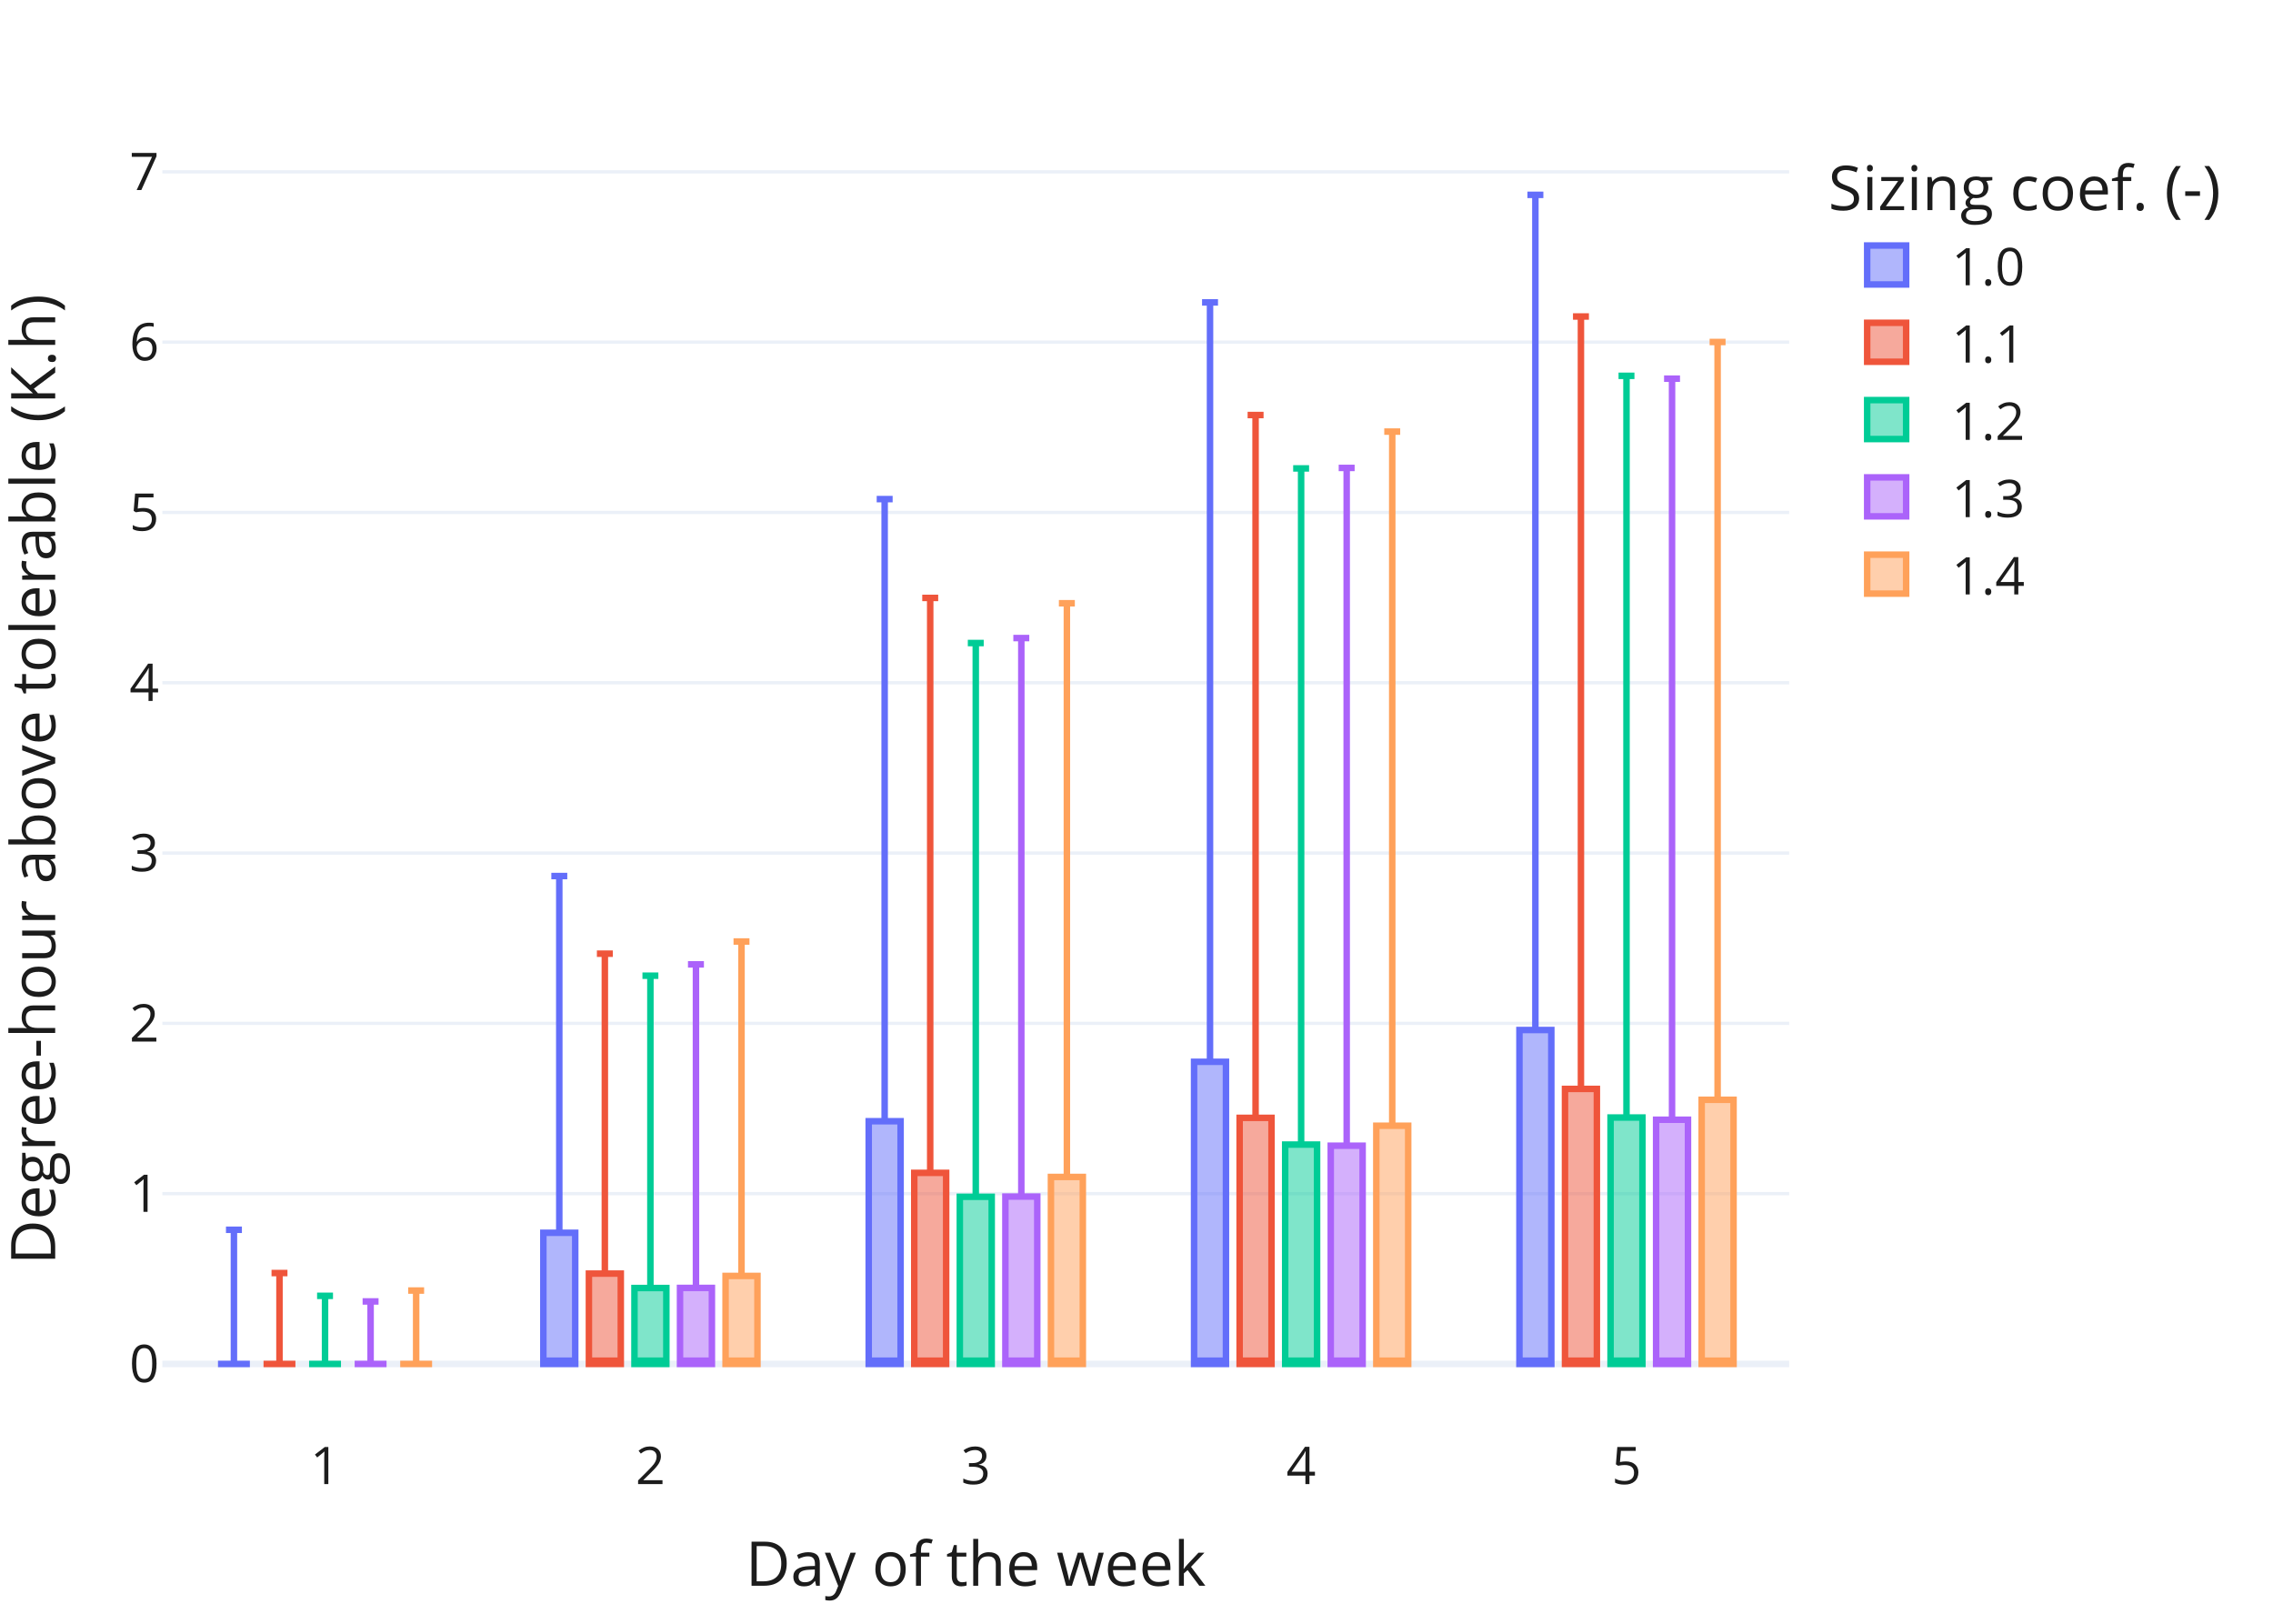
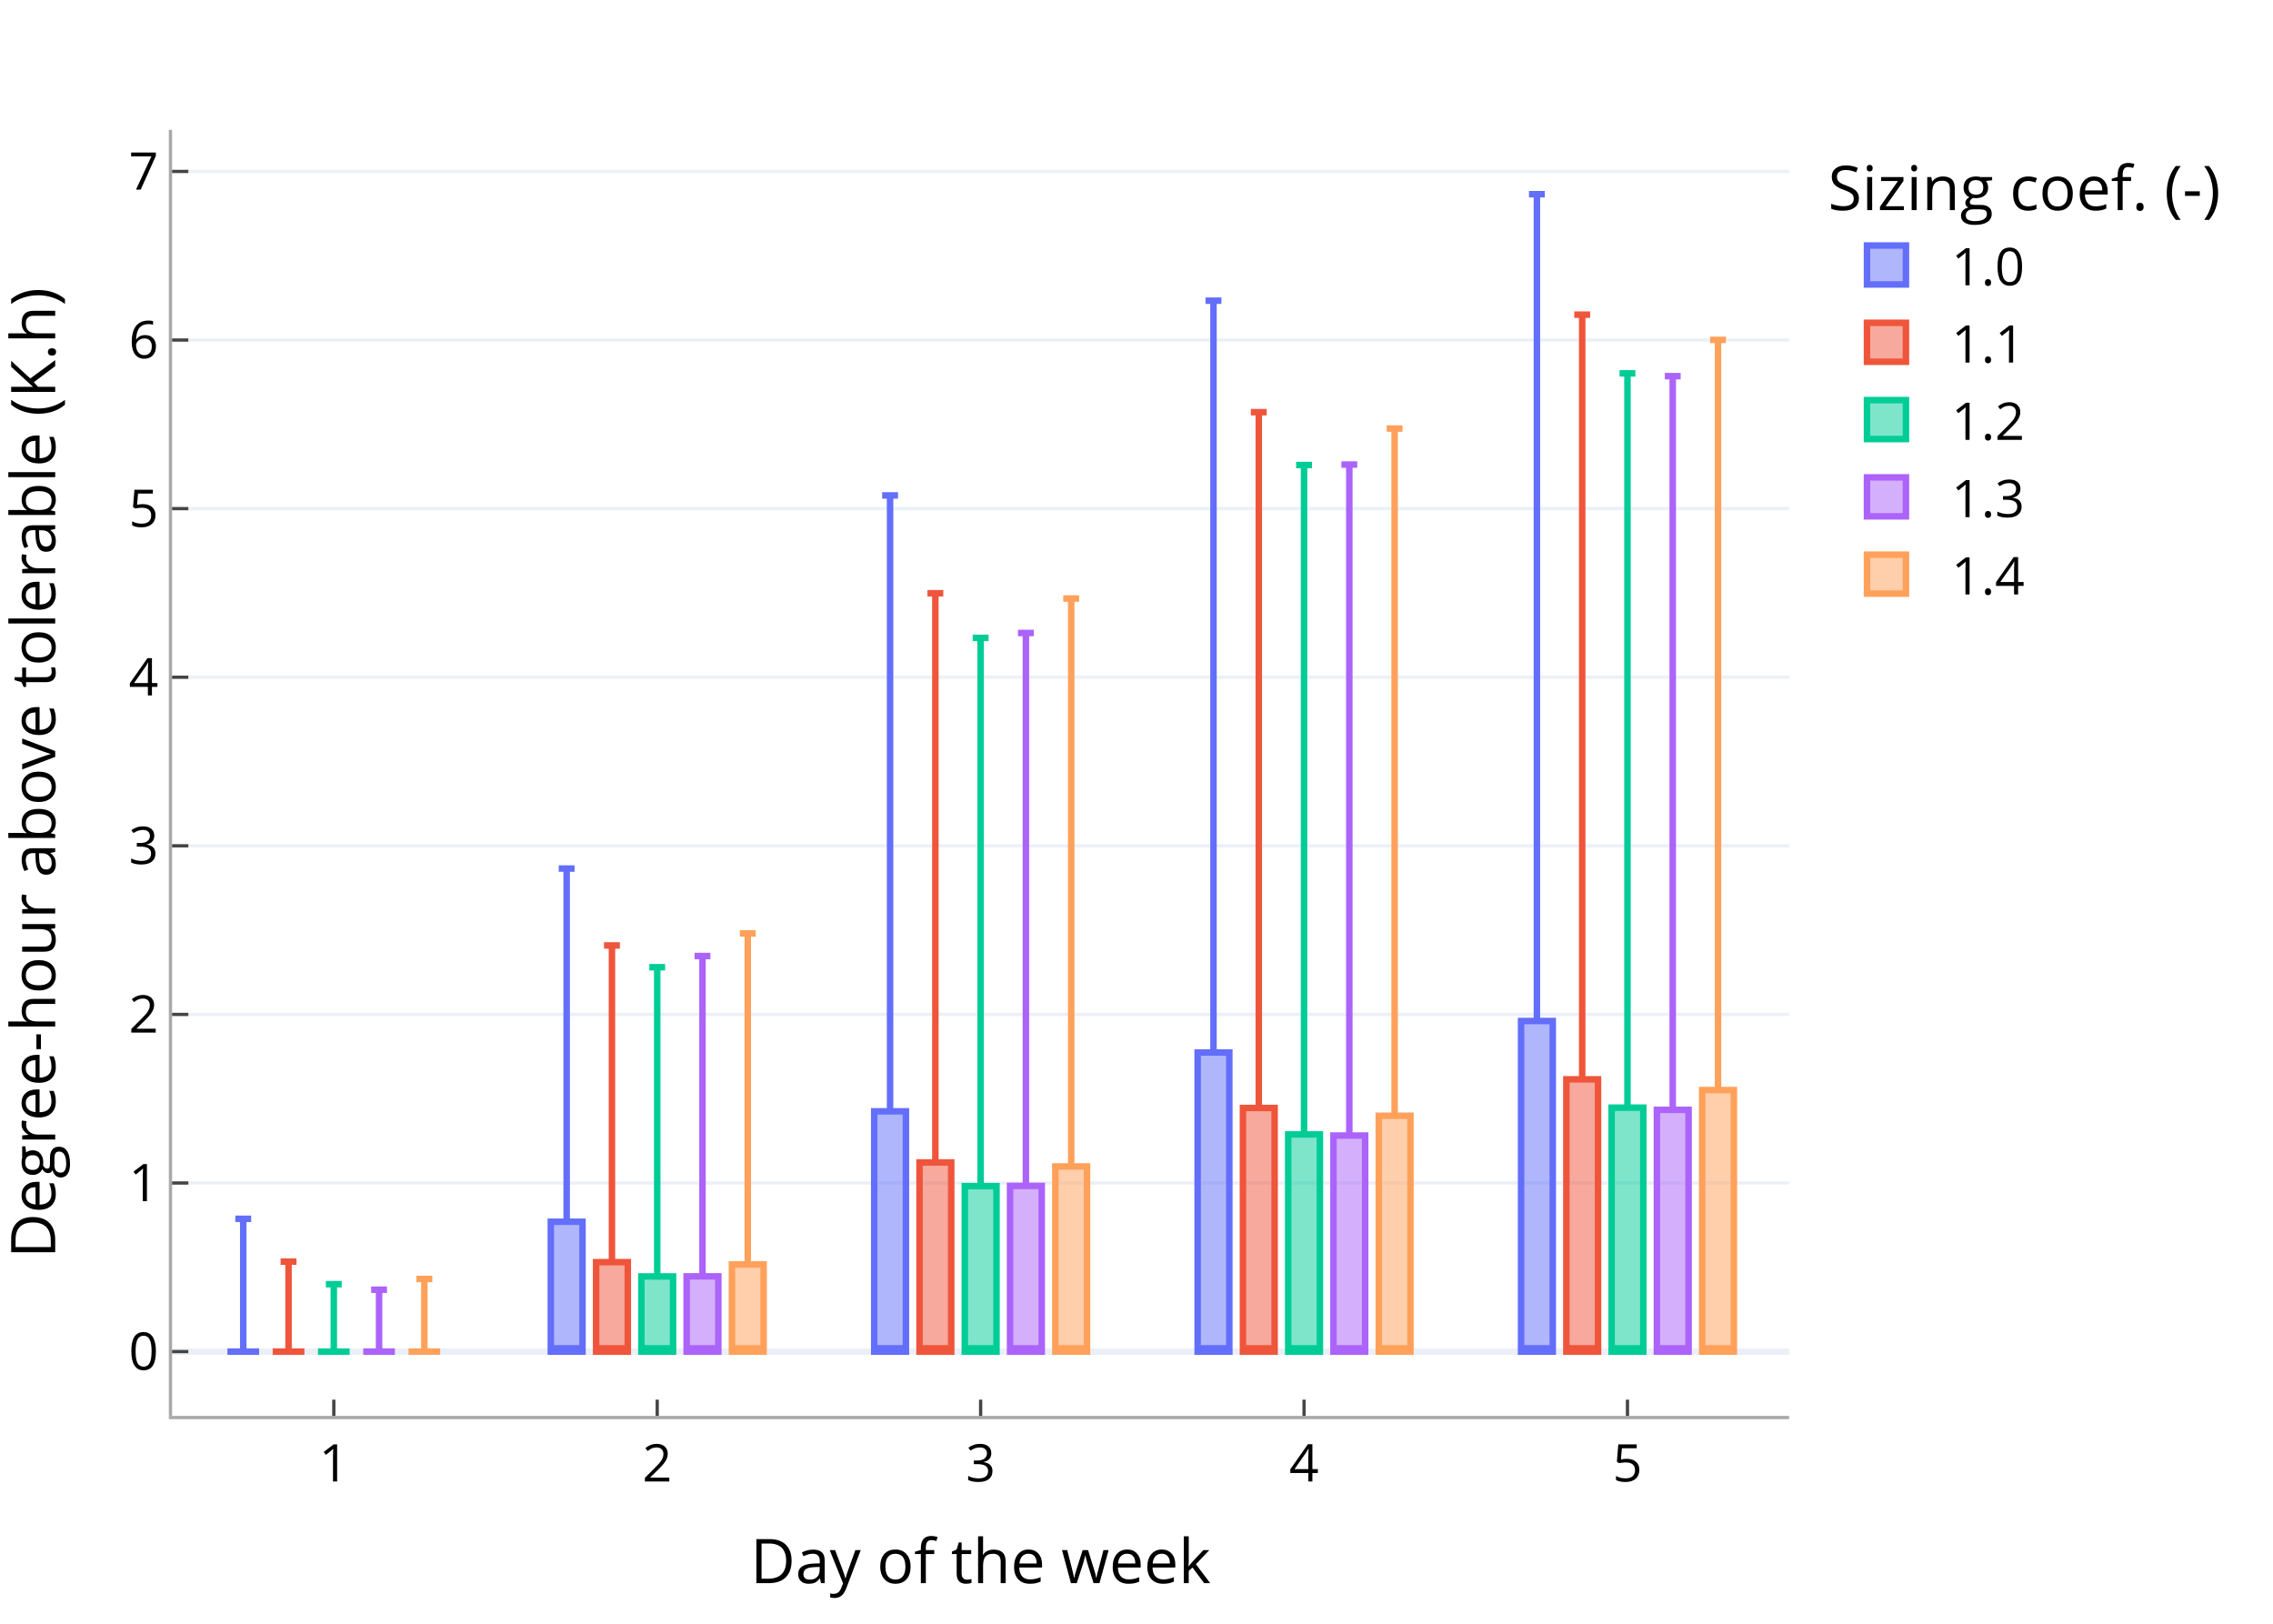
<svg xmlns="http://www.w3.org/2000/svg" class="main-svg" width="700" height="500" style="" viewBox="0 0 700 500">
  <rect x="0" y="0" width="700" height="500" style="fill: rgb(255, 255, 255); fill-opacity: 1;" />
-   <defs id="defs-40ac54">
+   <defs id="defs-c32505">
    <g class="clips">
-       <clipPath id="clip40ac54xyplot" class="plotclip">
-         <rect width="501" height="400" />
-       </clipPath>
-       <clipPath class="axesclip" id="clip40ac54x">
-         <rect x="50" y="0" width="501" height="500" />
-       </clipPath>
-       <clipPath class="axesclip" id="clip40ac54y">
-         <rect x="0" y="40" width="700" height="400" />
-       </clipPath>
-       <clipPath class="axesclip" id="clip40ac54xy">
-         <rect x="50" y="40" width="501" height="400" />
+       <clipPath id="clipc32505xyplot" class="plotclip">
+         <rect width="498" height="396" />
+       </clipPath>
+       <clipPath class="axesclip" id="clipc32505x">
+         <rect x="53" y="0" width="498" height="500" />
+       </clipPath>
+       <clipPath class="axesclip" id="clipc32505y">
+         <rect x="0" y="40" width="700" height="396" />
+       </clipPath>
+       <clipPath class="axesclip" id="clipc32505xy">
+         <rect x="53" y="40" width="498" height="396" />
      </clipPath>
    </g>
    <g class="gradients" />
    <g class="patterns" />
  </defs>
  <g class="bglayer" />
  <g class="layer-below">
    <g class="imagelayer" />
    <g class="shapelayer" />
  </g>
  <g class="cartesianlayer">
    <g class="subplot xy">
      <g class="layer-subplot">
        <g class="shapelayer" />
        <g class="imagelayer" />
      </g>
+       <g class="minor-gridlayer">
+         <g class="x" />
+         <g class="y" />
+       </g>
      <g class="gridlayer">
        <g class="x" />
        <g class="y">
-           <path class="ygrid crisp" transform="translate(0,367.56)" d="M50,0h501" style="stroke: rgb(235, 240, 248); stroke-opacity: 1; stroke-width: 1px;" />
-           <path class="ygrid crisp" transform="translate(0,315.12)" d="M50,0h501" style="stroke: rgb(235, 240, 248); stroke-opacity: 1; stroke-width: 1px;" />
-           <path class="ygrid crisp" transform="translate(0,262.68)" d="M50,0h501" style="stroke: rgb(235, 240, 248); stroke-opacity: 1; stroke-width: 1px;" />
-           <path class="ygrid crisp" transform="translate(0,210.24)" d="M50,0h501" style="stroke: rgb(235, 240, 248); stroke-opacity: 1; stroke-width: 1px;" />
-           <path class="ygrid crisp" transform="translate(0,157.8)" d="M50,0h501" style="stroke: rgb(235, 240, 248); stroke-opacity: 1; stroke-width: 1px;" />
-           <path class="ygrid crisp" transform="translate(0,105.36)" d="M50,0h501" style="stroke: rgb(235, 240, 248); stroke-opacity: 1; stroke-width: 1px;" />
-           <path class="ygrid crisp" transform="translate(0,52.92)" d="M50,0h501" style="stroke: rgb(235, 240, 248); stroke-opacity: 1; stroke-width: 1px;" />
+           <path class="ygrid crisp" transform="translate(0,364.28)" d="M53,0h498" style="stroke: rgb(235, 240, 248); stroke-opacity: 1; stroke-width: 1px;" />
+           <path class="ygrid crisp" transform="translate(0,312.37)" d="M53,0h498" style="stroke: rgb(235, 240, 248); stroke-opacity: 1; stroke-width: 1px;" />
+           <path class="ygrid crisp" transform="translate(0,260.45)" d="M53,0h498" style="stroke: rgb(235, 240, 248); stroke-opacity: 1; stroke-width: 1px;" />
+           <path class="ygrid crisp" transform="translate(0,208.54)" d="M53,0h498" style="stroke: rgb(235, 240, 248); stroke-opacity: 1; stroke-width: 1px;" />
+           <path class="ygrid crisp" transform="translate(0,156.62)" d="M53,0h498" style="stroke: rgb(235, 240, 248); stroke-opacity: 1; stroke-width: 1px;" />
+           <path class="ygrid crisp" transform="translate(0,104.71)" d="M53,0h498" style="stroke: rgb(235, 240, 248); stroke-opacity: 1; stroke-width: 1px;" />
+           <path class="ygrid crisp" transform="translate(0,52.79)" d="M53,0h498" style="stroke: rgb(235, 240, 248); stroke-opacity: 1; stroke-width: 1px;" />
        </g>
      </g>
      <g class="zerolinelayer">
-         <path class="yzl zl crisp" transform="translate(0,420)" d="M50,0h501" style="stroke: rgb(235, 240, 248); stroke-opacity: 1; stroke-width: 2px;" />
+         <path class="yzl zl crisp" transform="translate(0,416.2)" d="M53,0h498" style="stroke: rgb(235, 240, 248); stroke-opacity: 1; stroke-width: 2px;" />
      </g>
      <path class="xlines-below" />
      <path class="ylines-below" />
      <g class="overlines-below" />
      <g class="xaxislayer-below" />
      <g class="yaxislayer-below" />
      <g class="overaxes-below" />
-       <g class="plot" transform="translate(50,40)" clip-path="url(#clip40ac54xyplot)">
+       <g class="plot" transform="translate(53,40)" clip-path="url(#clipc32505xyplot)">
        <g class="boxlayer mlayer">
          <g class="trace boxes" style="opacity: 1;">
-             <path class="box" d="M17.13,380H26.95M17.13,380H26.95V380H17.13ZM22.04,380V380M22.04,380V338.69M19.59,380H24.5M19.59,338.69H24.5" style="vector-effect: non-scaling-stroke; stroke-width: 2px; stroke: rgb(99, 110, 250); stroke-opacity: 1; fill: rgb(99, 110, 250); fill-opacity: 0.5;" />
-             <path class="box" d="M117.33,379H127.15M117.33,380H127.15V339.61H117.33ZM122.24,380V380M122.24,339.61V229.76M119.79,380H124.7M119.79,229.76H124.7" style="vector-effect: non-scaling-stroke; stroke-width: 2px; stroke: rgb(99, 110, 250); stroke-opacity: 1; fill: rgb(99, 110, 250); fill-opacity: 0.5;" />
-             <path class="box" d="M217.53,379H227.35M217.53,380H227.35V305.26H217.53ZM222.44,380V380M222.44,305.26V113.69M219.99,380H224.9M219.99,113.69H224.9" style="vector-effect: non-scaling-stroke; stroke-width: 2px; stroke: rgb(99, 110, 250); stroke-opacity: 1; fill: rgb(99, 110, 250); fill-opacity: 0.5;" />
-             <path class="box" d="M317.73,379H327.55M317.73,380H327.55V286.96H317.73ZM322.64,380V380M322.64,286.96V53.12M320.19,380H325.1M320.19,53.12H325.1" style="vector-effect: non-scaling-stroke; stroke-width: 2px; stroke: rgb(99, 110, 250); stroke-opacity: 1; fill: rgb(99, 110, 250); fill-opacity: 0.5;" />
-             <path class="box" d="M417.93,379H427.75M417.93,380H427.75V277.17H417.93ZM422.84,380V380M422.84,277.17V20M420.39,380H425.3M420.39,20H425.3" style="vector-effect: non-scaling-stroke; stroke-width: 2px; stroke: rgb(99, 110, 250); stroke-opacity: 1; fill: rgb(99, 110, 250); fill-opacity: 0.5;" />
-           </g>
-           <g class="trace boxes" style="opacity: 1;">
-             <path class="box" d="M31.16,380H40.98M31.16,380H40.98V380H31.16ZM36.07,380V380M36.07,380V352.01M33.62,380H38.53M33.62,352.01H38.53" style="vector-effect: non-scaling-stroke; stroke-width: 2px; stroke: rgb(239, 85, 59); stroke-opacity: 1; fill: rgb(239, 85, 59); fill-opacity: 0.5;" />
-             <path class="box" d="M131.36,379H141.18M131.36,380H141.18V352.18H131.36ZM136.27,380V380M136.27,352.18V253.67M133.82,380H138.73M133.82,253.67H138.73" style="vector-effect: non-scaling-stroke; stroke-width: 2px; stroke: rgb(239, 85, 59); stroke-opacity: 1; fill: rgb(239, 85, 59); fill-opacity: 0.5;" />
-             <path class="box" d="M231.56,379H241.38M231.56,380H241.38V321.16H231.56ZM236.47,380V380M236.47,321.16V144.12M234.02,380H238.93M234.02,144.12H238.93" style="vector-effect: non-scaling-stroke; stroke-width: 2px; stroke: rgb(239, 85, 59); stroke-opacity: 1; fill: rgb(239, 85, 59); fill-opacity: 0.5;" />
-             <path class="box" d="M331.76,379H341.58M331.76,380H341.58V304.22H331.76ZM336.67,380V380M336.67,304.22V87.8M334.22,380H339.13M334.22,87.8H339.13" style="vector-effect: non-scaling-stroke; stroke-width: 2px; stroke: rgb(239, 85, 59); stroke-opacity: 1; fill: rgb(239, 85, 59); fill-opacity: 0.5;" />
-             <path class="box" d="M431.96,379H441.78M431.96,380H441.78V295.31H431.96ZM436.87,380V380M436.87,295.31V57.46M434.42,380H439.33M434.42,57.46H439.33" style="vector-effect: non-scaling-stroke; stroke-width: 2px; stroke: rgb(239, 85, 59); stroke-opacity: 1; fill: rgb(239, 85, 59); fill-opacity: 0.5;" />
-           </g>
-           <g class="trace boxes" style="opacity: 1;">
-             <path class="box" d="M45.19,380H55.01M45.19,380H55.01V380H45.19ZM50.1,380V380M50.1,380V359.03M47.65,380H52.55M47.65,359.03H52.55" style="vector-effect: non-scaling-stroke; stroke-width: 2px; stroke: rgb(0, 204, 150); stroke-opacity: 1; fill: rgb(0, 204, 150); fill-opacity: 0.5;" />
-             <path class="box" d="M145.39,379H155.21M145.39,380H155.21V356.62H145.39ZM150.3,380V380M150.3,356.62V260.45M147.85,380H152.75M147.85,260.45H152.75" style="vector-effect: non-scaling-stroke; stroke-width: 2px; stroke: rgb(0, 204, 150); stroke-opacity: 1; fill: rgb(0, 204, 150); fill-opacity: 0.5;" />
-             <path class="box" d="M245.59,379H255.41M245.59,380H255.41V328.53H245.59ZM250.5,380V380M250.5,328.53V158.01M248.05,380H252.95M248.05,158.01H252.95" style="vector-effect: non-scaling-stroke; stroke-width: 2px; stroke: rgb(0, 204, 150); stroke-opacity: 1; fill: rgb(0, 204, 150); fill-opacity: 0.5;" />
-             <path class="box" d="M345.79,379H355.61M345.79,380H355.61V312.45H345.79ZM350.7,380V380M350.7,312.45V104.24M348.25,380H353.15M348.25,104.24H353.15" style="vector-effect: non-scaling-stroke; stroke-width: 2px; stroke: rgb(0, 204, 150); stroke-opacity: 1; fill: rgb(0, 204, 150); fill-opacity: 0.5;" />
-             <path class="box" d="M445.99,379H455.81M445.99,380H455.81V304.12H445.99ZM450.9,380V380M450.9,304.12V75.73M448.45,380H453.35M448.45,75.73H453.35" style="vector-effect: non-scaling-stroke; stroke-width: 2px; stroke: rgb(0, 204, 150); stroke-opacity: 1; fill: rgb(0, 204, 150); fill-opacity: 0.5;" />
-           </g>
-           <g class="trace boxes" style="opacity: 1;">
-             <path class="box" d="M59.22,380H69.04M59.22,380H69.04V380H59.22ZM64.13,380V380M64.13,380V360.75M61.67,380H66.58M61.67,360.75H66.58" style="vector-effect: non-scaling-stroke; stroke-width: 2px; stroke: rgb(171, 99, 250); stroke-opacity: 1; fill: rgb(171, 99, 250); fill-opacity: 0.5;" />
-             <path class="box" d="M159.42,379H169.24M159.42,380H169.24V356.59H159.42ZM164.33,380V380M164.33,356.59V256.96M161.87,380H166.78M161.87,256.96H166.78" style="vector-effect: non-scaling-stroke; stroke-width: 2px; stroke: rgb(171, 99, 250); stroke-opacity: 1; fill: rgb(171, 99, 250); fill-opacity: 0.5;" />
-             <path class="box" d="M259.62,379H269.44M259.62,380H269.44V328.46H259.62ZM264.53,380V380M264.53,328.46V156.48M262.07,380H266.98M262.07,156.48H266.98" style="vector-effect: non-scaling-stroke; stroke-width: 2px; stroke: rgb(171, 99, 250); stroke-opacity: 1; fill: rgb(171, 99, 250); fill-opacity: 0.5;" />
-             <path class="box" d="M359.82,379H369.64M359.82,380H369.64V312.8H359.82ZM364.73,380V380M364.73,312.8V104.09M362.27,380H367.18M362.27,104.09H367.18" style="vector-effect: non-scaling-stroke; stroke-width: 2px; stroke: rgb(171, 99, 250); stroke-opacity: 1; fill: rgb(171, 99, 250); fill-opacity: 0.5;" />
-             <path class="box" d="M460.02,379H469.84M460.02,380H469.84V304.8H460.02ZM464.93,380V380M464.93,304.8V76.6M462.47,380H467.38M462.47,76.6H467.38" style="vector-effect: non-scaling-stroke; stroke-width: 2px; stroke: rgb(171, 99, 250); stroke-opacity: 1; fill: rgb(171, 99, 250); fill-opacity: 0.5;" />
-           </g>
-           <g class="trace boxes" style="opacity: 1;">
-             <path class="box" d="M73.25,380H83.07M73.25,380H83.07V380H73.25ZM78.16,380V380M78.16,380V357.4M75.7,380H80.61M75.7,357.4H80.61" style="vector-effect: non-scaling-stroke; stroke-width: 2px; stroke: rgb(255, 161, 90); stroke-opacity: 1; fill: rgb(255, 161, 90); fill-opacity: 0.5;" />
-             <path class="box" d="M173.45,379H183.27M173.45,380H183.27V352.9H173.45ZM178.36,380V380M178.36,352.9V249.92M175.9,380H180.81M175.9,249.92H180.81" style="vector-effect: non-scaling-stroke; stroke-width: 2px; stroke: rgb(255, 161, 90); stroke-opacity: 1; fill: rgb(255, 161, 90); fill-opacity: 0.5;" />
-             <path class="box" d="M273.65,379H283.47M273.65,380H283.47V322.42H273.65ZM278.56,380V380M278.56,322.42V145.76M276.1,380H281.01M276.1,145.76H281.01" style="vector-effect: non-scaling-stroke; stroke-width: 2px; stroke: rgb(255, 161, 90); stroke-opacity: 1; fill: rgb(255, 161, 90); fill-opacity: 0.5;" />
-             <path class="box" d="M373.85,379H383.67M373.85,380H383.67V306.65H373.85ZM378.76,380V380M378.76,306.65V92.9M376.3,380H381.21M376.3,92.9H381.21" style="vector-effect: non-scaling-stroke; stroke-width: 2px; stroke: rgb(255, 161, 90); stroke-opacity: 1; fill: rgb(255, 161, 90); fill-opacity: 0.5;" />
-             <path class="box" d="M474.05,379H483.87M474.05,380H483.87V298.66H474.05ZM478.96,380V380M478.96,298.66V65.31M476.5,380H481.41M476.5,65.31H481.41" style="vector-effect: non-scaling-stroke; stroke-width: 2px; stroke: rgb(255, 161, 90); stroke-opacity: 1; fill: rgb(255, 161, 90); fill-opacity: 0.5;" />
+             <path class="box" d="M17.03,376.2H26.79M17.03,376.2H26.79V376.2H17.03ZM21.91,376.2V376.2M21.91,376.2V335.31M19.47,376.2H24.35M19.47,335.31H24.35" style="vector-effect: non-scaling-stroke; stroke-width: 2px; stroke: rgb(99, 110, 250); stroke-opacity: 1; fill: rgb(99, 110, 250); fill-opacity: 0.5;" />
+             <path class="box" d="M116.63,375.2H126.39M116.63,376.2H126.39V336.21H116.63ZM121.51,376.2V376.2M121.51,336.21V227.46M119.07,376.2H123.95M119.07,227.46H123.95" style="vector-effect: non-scaling-stroke; stroke-width: 2px; stroke: rgb(99, 110, 250); stroke-opacity: 1; fill: rgb(99, 110, 250); fill-opacity: 0.5;" />
+             <path class="box" d="M216.23,375.2H225.99M216.23,376.2H225.99V302.21H216.23ZM221.11,376.2V376.2M221.11,302.21V112.56M218.67,376.2H223.55M218.67,112.56H223.55" style="vector-effect: non-scaling-stroke; stroke-width: 2px; stroke: rgb(99, 110, 250); stroke-opacity: 1; fill: rgb(99, 110, 250); fill-opacity: 0.5;" />
+             <path class="box" d="M315.83,375.2H325.59M315.83,376.2H325.59V284.09H315.83ZM320.71,376.2V376.2M320.71,284.09V52.59M318.27,376.2H323.15M318.27,52.59H323.15" style="vector-effect: non-scaling-stroke; stroke-width: 2px; stroke: rgb(99, 110, 250); stroke-opacity: 1; fill: rgb(99, 110, 250); fill-opacity: 0.5;" />
+             <path class="box" d="M415.43,375.2H425.19M415.43,376.2H425.19V274.4H415.43ZM420.31,376.2V376.2M420.31,274.4V19.8M417.87,376.2H422.75M417.87,19.8H422.75" style="vector-effect: non-scaling-stroke; stroke-width: 2px; stroke: rgb(99, 110, 250); stroke-opacity: 1; fill: rgb(99, 110, 250); fill-opacity: 0.5;" />
+           </g>
+           <g class="trace boxes" style="opacity: 1;">
+             <path class="box" d="M30.98,376.2H40.74M30.98,376.2H40.74V376.2H30.98ZM35.86,376.2V376.2M35.86,376.2V348.49M33.42,376.2H38.3M33.42,348.49H38.3" style="vector-effect: non-scaling-stroke; stroke-width: 2px; stroke: rgb(239, 85, 59); stroke-opacity: 1; fill: rgb(239, 85, 59); fill-opacity: 0.5;" />
+             <path class="box" d="M130.58,375.2H140.34M130.58,376.2H140.34V348.66H130.58ZM135.46,376.2V376.2M135.46,348.66V251.14M133.02,376.2H137.9M133.02,251.14H137.9" style="vector-effect: non-scaling-stroke; stroke-width: 2px; stroke: rgb(239, 85, 59); stroke-opacity: 1; fill: rgb(239, 85, 59); fill-opacity: 0.5;" />
+             <path class="box" d="M230.18,375.2H239.94M230.18,376.2H239.94V317.95H230.18ZM235.06,376.2V376.2M235.06,317.95V142.68M232.62,376.2H237.5M232.62,142.68H237.5" style="vector-effect: non-scaling-stroke; stroke-width: 2px; stroke: rgb(239, 85, 59); stroke-opacity: 1; fill: rgb(239, 85, 59); fill-opacity: 0.5;" />
+             <path class="box" d="M329.78,375.2H339.54M329.78,376.2H339.54V301.18H329.78ZM334.66,376.2V376.2M334.66,301.18V86.92M332.22,376.2H337.1M332.22,86.92H337.1" style="vector-effect: non-scaling-stroke; stroke-width: 2px; stroke: rgb(239, 85, 59); stroke-opacity: 1; fill: rgb(239, 85, 59); fill-opacity: 0.5;" />
+             <path class="box" d="M429.38,375.2H439.14M429.38,376.2H439.14V292.36H429.38ZM434.26,376.2V376.2M434.26,292.36V56.89M431.82,376.2H436.7M431.82,56.89H436.7" style="vector-effect: non-scaling-stroke; stroke-width: 2px; stroke: rgb(239, 85, 59); stroke-opacity: 1; fill: rgb(239, 85, 59); fill-opacity: 0.5;" />
+           </g>
+           <g class="trace boxes" style="opacity: 1;">
+             <path class="box" d="M44.92,376.2H54.68M44.92,376.2H54.68V376.2H44.92ZM49.8,376.2V376.2M49.8,376.2V355.44M47.36,376.2H52.24M47.36,355.44H52.24" style="vector-effect: non-scaling-stroke; stroke-width: 2px; stroke: rgb(0, 204, 150); stroke-opacity: 1; fill: rgb(0, 204, 150); fill-opacity: 0.5;" />
+             <path class="box" d="M144.52,375.2H154.28M144.52,376.2H154.28V353.06H144.52ZM149.4,376.2V376.2M149.4,353.06V257.84M146.96,376.2H151.84M146.96,257.84H151.84" style="vector-effect: non-scaling-stroke; stroke-width: 2px; stroke: rgb(0, 204, 150); stroke-opacity: 1; fill: rgb(0, 204, 150); fill-opacity: 0.5;" />
+             <path class="box" d="M244.12,375.2H253.88M244.12,376.2H253.88V325.25H244.12ZM249,376.2V376.2M249,325.25V156.43M246.56,376.2H251.44M246.56,156.43H251.44" style="vector-effect: non-scaling-stroke; stroke-width: 2px; stroke: rgb(0, 204, 150); stroke-opacity: 1; fill: rgb(0, 204, 150); fill-opacity: 0.5;" />
+             <path class="box" d="M343.72,375.2H353.48M343.72,376.2H353.48V309.33H343.72ZM348.6,376.2V376.2M348.6,309.33V103.2M346.16,376.2H351.04M346.16,103.2H351.04" style="vector-effect: non-scaling-stroke; stroke-width: 2px; stroke: rgb(0, 204, 150); stroke-opacity: 1; fill: rgb(0, 204, 150); fill-opacity: 0.5;" />
+             <path class="box" d="M443.32,375.2H453.08M443.32,376.2H453.08V301.08H443.32ZM448.2,376.2V376.2M448.2,301.08V74.97M445.76,376.2H450.64M445.76,74.97H450.64" style="vector-effect: non-scaling-stroke; stroke-width: 2px; stroke: rgb(0, 204, 150); stroke-opacity: 1; fill: rgb(0, 204, 150); fill-opacity: 0.5;" />
+           </g>
+           <g class="trace boxes" style="opacity: 1;">
+             <path class="box" d="M58.86,376.2H68.62M58.86,376.2H68.62V376.2H58.86ZM63.74,376.2V376.2M63.74,376.2V357.14M61.3,376.2H66.18M61.3,357.14H66.18" style="vector-effect: non-scaling-stroke; stroke-width: 2px; stroke: rgb(171, 99, 250); stroke-opacity: 1; fill: rgb(171, 99, 250); fill-opacity: 0.5;" />
+             <path class="box" d="M158.46,375.2H168.22M158.46,376.2H168.22V353.03H158.46ZM163.34,376.2V376.2M163.34,353.03V254.39M160.9,376.2H165.78M160.9,254.39H165.78" style="vector-effect: non-scaling-stroke; stroke-width: 2px; stroke: rgb(171, 99, 250); stroke-opacity: 1; fill: rgb(171, 99, 250); fill-opacity: 0.5;" />
+             <path class="box" d="M258.06,375.2H267.82M258.06,376.2H267.82V325.18H258.06ZM262.94,376.2V376.2M262.94,325.18V154.92M260.5,376.2H265.38M260.5,154.92H265.38" style="vector-effect: non-scaling-stroke; stroke-width: 2px; stroke: rgb(171, 99, 250); stroke-opacity: 1; fill: rgb(171, 99, 250); fill-opacity: 0.5;" />
+             <path class="box" d="M357.66,375.2H367.42M357.66,376.2H367.42V309.67H357.66ZM362.54,376.2V376.2M362.54,309.67V103.05M360.1,376.2H364.98M360.1,103.05H364.98" style="vector-effect: non-scaling-stroke; stroke-width: 2px; stroke: rgb(171, 99, 250); stroke-opacity: 1; fill: rgb(171, 99, 250); fill-opacity: 0.5;" />
+             <path class="box" d="M457.26,375.2H467.02M457.26,376.2H467.02V301.75H457.26ZM462.14,376.2V376.2M462.14,301.75V75.83M459.7,376.2H464.58M459.7,75.83H464.58" style="vector-effect: non-scaling-stroke; stroke-width: 2px; stroke: rgb(171, 99, 250); stroke-opacity: 1; fill: rgb(171, 99, 250); fill-opacity: 0.5;" />
+           </g>
+           <g class="trace boxes" style="opacity: 1;">
+             <path class="box" d="M72.81,376.2H82.57M72.81,376.2H82.57V376.2H72.81ZM77.69,376.2V376.2M77.69,376.2V353.83M75.25,376.2H80.13M75.25,353.83H80.13" style="vector-effect: non-scaling-stroke; stroke-width: 2px; stroke: rgb(255, 161, 90); stroke-opacity: 1; fill: rgb(255, 161, 90); fill-opacity: 0.5;" />
+             <path class="box" d="M172.41,375.2H182.17M172.41,376.2H182.17V349.37H172.41ZM177.29,376.2V376.2M177.29,349.37V247.42M174.85,376.2H179.73M174.85,247.42H179.73" style="vector-effect: non-scaling-stroke; stroke-width: 2px; stroke: rgb(255, 161, 90); stroke-opacity: 1; fill: rgb(255, 161, 90); fill-opacity: 0.5;" />
+             <path class="box" d="M272.01,375.2H281.77M272.01,376.2H281.77V319.19H272.01ZM276.89,376.2V376.2M276.89,319.19V144.31M274.45,376.2H279.33M274.45,144.31H279.33" style="vector-effect: non-scaling-stroke; stroke-width: 2px; stroke: rgb(255, 161, 90); stroke-opacity: 1; fill: rgb(255, 161, 90); fill-opacity: 0.5;" />
+             <path class="box" d="M371.61,375.2H381.37M371.61,376.2H381.37V303.58H371.61ZM376.49,376.2V376.2M376.49,303.58V91.97M374.05,376.2H378.93M374.05,91.97H378.93" style="vector-effect: non-scaling-stroke; stroke-width: 2px; stroke: rgb(255, 161, 90); stroke-opacity: 1; fill: rgb(255, 161, 90); fill-opacity: 0.5;" />
+             <path class="box" d="M471.21,375.2H480.97M471.21,376.2H480.97V295.67H471.21ZM476.09,376.2V376.2M476.09,295.67V64.66M473.65,376.2H478.53M473.65,64.66H478.53" style="vector-effect: non-scaling-stroke; stroke-width: 2px; stroke: rgb(255, 161, 90); stroke-opacity: 1; fill: rgb(255, 161, 90); fill-opacity: 0.5;" />
          </g>
        </g>
      </g>
      <g class="overplot" />
-       <path class="xlines-above crisp" d="M0,0" style="fill: none;" />
-       <path class="ylines-above crisp" d="M0,0" style="fill: none;" />
+       <path class="xlines-above crisp" d="M52,436.5H551" style="fill: none; stroke-width: 1px; stroke: rgb(169, 169, 169); stroke-opacity: 1;" />
+       <path class="ylines-above crisp" d="M52.5,40V436" style="fill: none; stroke-width: 1px; stroke: rgb(169, 169, 169); stroke-opacity: 1;" />
      <g class="overlines-above" />
      <g class="xaxislayer-above">
-         <g class="xtick">
-           <text text-anchor="middle" x="0" y="457" transform="translate(100.1,0)" style="font-family: 'Open Sans', verdana, arial, sans-serif; font-size: 16px; fill: rgb(28, 28, 28); fill-opacity: 1; white-space: pre; opacity: 1;">1</text>
-         </g>
-         <g class="xtick">
-           <text text-anchor="middle" x="0" y="457" style="font-family: 'Open Sans', verdana, arial, sans-serif; font-size: 16px; fill: rgb(28, 28, 28); fill-opacity: 1; white-space: pre; opacity: 1;" transform="translate(200.3,0)">2</text>
-         </g>
-         <g class="xtick">
-           <text text-anchor="middle" x="0" y="457" style="font-family: 'Open Sans', verdana, arial, sans-serif; font-size: 16px; fill: rgb(28, 28, 28); fill-opacity: 1; white-space: pre; opacity: 1;" transform="translate(300.5,0)">3</text>
-         </g>
-         <g class="xtick">
-           <text text-anchor="middle" x="0" y="457" style="font-family: 'Open Sans', verdana, arial, sans-serif; font-size: 16px; fill: rgb(28, 28, 28); fill-opacity: 1; white-space: pre; opacity: 1;" transform="translate(400.7,0)">4</text>
-         </g>
-         <g class="xtick">
-           <text text-anchor="middle" x="0" y="457" style="font-family: 'Open Sans', verdana, arial, sans-serif; font-size: 16px; fill: rgb(28, 28, 28); fill-opacity: 1; white-space: pre; opacity: 1;" transform="translate(500.9,0)">5</text>
+         <path class="xtick ticks crisp" d="M0,436v-5" transform="translate(102.8,0)" style="stroke: rgb(68, 68, 68); stroke-opacity: 1; stroke-width: 1px;" />
+         <path class="xtick ticks crisp" d="M0,436v-5" transform="translate(202.4,0)" style="stroke: rgb(68, 68, 68); stroke-opacity: 1; stroke-width: 1px;" />
+         <path class="xtick ticks crisp" d="M0,436v-5" transform="translate(302,0)" style="stroke: rgb(68, 68, 68); stroke-opacity: 1; stroke-width: 1px;" />
+         <path class="xtick ticks crisp" d="M0,436v-5" transform="translate(401.6,0)" style="stroke: rgb(68, 68, 68); stroke-opacity: 1; stroke-width: 1px;" />
+         <path class="xtick ticks crisp" d="M0,436v-5" transform="translate(501.2,0)" style="stroke: rgb(68, 68, 68); stroke-opacity: 1; stroke-width: 1px;" />
+         <g class="xtick">
+           <text text-anchor="middle" x="0" y="456.2" transform="translate(102.8,0)" style="font-family: 'Open Sans', verdana, arial, sans-serif; font-size: 16px; fill: rgb(0, 0, 0); fill-opacity: 1; white-space: pre; opacity: 1;">1</text>
+         </g>
+         <g class="xtick">
+           <text text-anchor="middle" x="0" y="456.2" style="font-family: 'Open Sans', verdana, arial, sans-serif; font-size: 16px; fill: rgb(0, 0, 0); fill-opacity: 1; white-space: pre; opacity: 1;" transform="translate(202.4,0)">2</text>
+         </g>
+         <g class="xtick">
+           <text text-anchor="middle" x="0" y="456.2" style="font-family: 'Open Sans', verdana, arial, sans-serif; font-size: 16px; fill: rgb(0, 0, 0); fill-opacity: 1; white-space: pre; opacity: 1;" transform="translate(302,0)">3</text>
+         </g>
+         <g class="xtick">
+           <text text-anchor="middle" x="0" y="456.2" style="font-family: 'Open Sans', verdana, arial, sans-serif; font-size: 16px; fill: rgb(0, 0, 0); fill-opacity: 1; white-space: pre; opacity: 1;" transform="translate(401.6,0)">4</text>
+         </g>
+         <g class="xtick">
+           <text text-anchor="middle" x="0" y="456.2" style="font-family: 'Open Sans', verdana, arial, sans-serif; font-size: 16px; fill: rgb(0, 0, 0); fill-opacity: 1; white-space: pre; opacity: 1;" transform="translate(501.2,0)">5</text>
        </g>
      </g>
      <g class="yaxislayer-above">
-         <g class="ytick">
-           <text text-anchor="end" x="49" y="5.6" transform="translate(0,420)" style="font-family: 'Open Sans', verdana, arial, sans-serif; font-size: 16px; fill: rgb(28, 28, 28); fill-opacity: 1; white-space: pre; opacity: 1;">0</text>
-         </g>
-         <g class="ytick">
-           <text text-anchor="end" x="49" y="5.6" style="font-family: 'Open Sans', verdana, arial, sans-serif; font-size: 16px; fill: rgb(28, 28, 28); fill-opacity: 1; white-space: pre; opacity: 1;" transform="translate(0,367.56)">1</text>
-         </g>
-         <g class="ytick">
-           <text text-anchor="end" x="49" y="5.6" style="font-family: 'Open Sans', verdana, arial, sans-serif; font-size: 16px; fill: rgb(28, 28, 28); fill-opacity: 1; white-space: pre; opacity: 1;" transform="translate(0,315.12)">2</text>
-         </g>
-         <g class="ytick">
-           <text text-anchor="end" x="49" y="5.6" style="font-family: 'Open Sans', verdana, arial, sans-serif; font-size: 16px; fill: rgb(28, 28, 28); fill-opacity: 1; white-space: pre; opacity: 1;" transform="translate(0,262.68)">3</text>
-         </g>
-         <g class="ytick">
-           <text text-anchor="end" x="49" y="5.6" style="font-family: 'Open Sans', verdana, arial, sans-serif; font-size: 16px; fill: rgb(28, 28, 28); fill-opacity: 1; white-space: pre; opacity: 1;" transform="translate(0,210.24)">4</text>
-         </g>
-         <g class="ytick">
-           <text text-anchor="end" x="49" y="5.6" style="font-family: 'Open Sans', verdana, arial, sans-serif; font-size: 16px; fill: rgb(28, 28, 28); fill-opacity: 1; white-space: pre; opacity: 1;" transform="translate(0,157.8)">5</text>
-         </g>
-         <g class="ytick">
-           <text text-anchor="end" x="49" y="5.6" style="font-family: 'Open Sans', verdana, arial, sans-serif; font-size: 16px; fill: rgb(28, 28, 28); fill-opacity: 1; white-space: pre; opacity: 1;" transform="translate(0,105.36)">6</text>
-         </g>
-         <g class="ytick">
-           <text text-anchor="end" x="49" y="5.6" style="font-family: 'Open Sans', verdana, arial, sans-serif; font-size: 16px; fill: rgb(28, 28, 28); fill-opacity: 1; white-space: pre; opacity: 1;" transform="translate(0,52.92)">7</text>
+         <path class="ytick ticks crisp" d="M53,0h5" transform="translate(0,416.2)" style="stroke: rgb(68, 68, 68); stroke-opacity: 1; stroke-width: 1px;" />
+         <path class="ytick ticks crisp" d="M53,0h5" transform="translate(0,364.28)" style="stroke: rgb(68, 68, 68); stroke-opacity: 1; stroke-width: 1px;" />
+         <path class="ytick ticks crisp" d="M53,0h5" transform="translate(0,312.37)" style="stroke: rgb(68, 68, 68); stroke-opacity: 1; stroke-width: 1px;" />
+         <path class="ytick ticks crisp" d="M53,0h5" transform="translate(0,260.45)" style="stroke: rgb(68, 68, 68); stroke-opacity: 1; stroke-width: 1px;" />
+         <path class="ytick ticks crisp" d="M53,0h5" transform="translate(0,208.54)" style="stroke: rgb(68, 68, 68); stroke-opacity: 1; stroke-width: 1px;" />
+         <path class="ytick ticks crisp" d="M53,0h5" transform="translate(0,156.62)" style="stroke: rgb(68, 68, 68); stroke-opacity: 1; stroke-width: 1px;" />
+         <path class="ytick ticks crisp" d="M53,0h5" transform="translate(0,104.71)" style="stroke: rgb(68, 68, 68); stroke-opacity: 1; stroke-width: 1px;" />
+         <path class="ytick ticks crisp" d="M53,0h5" transform="translate(0,52.79)" style="stroke: rgb(68, 68, 68); stroke-opacity: 1; stroke-width: 1px;" />
+         <g class="ytick">
+           <text text-anchor="end" x="48.8" y="5.6" transform="translate(0,416.2)" style="font-family: 'Open Sans', verdana, arial, sans-serif; font-size: 16px; fill: rgb(0, 0, 0); fill-opacity: 1; white-space: pre; opacity: 1;">0</text>
+         </g>
+         <g class="ytick">
+           <text text-anchor="end" x="48.8" y="5.6" style="font-family: 'Open Sans', verdana, arial, sans-serif; font-size: 16px; fill: rgb(0, 0, 0); fill-opacity: 1; white-space: pre; opacity: 1;" transform="translate(0,364.28)">1</text>
+         </g>
+         <g class="ytick">
+           <text text-anchor="end" x="48.8" y="5.6" style="font-family: 'Open Sans', verdana, arial, sans-serif; font-size: 16px; fill: rgb(0, 0, 0); fill-opacity: 1; white-space: pre; opacity: 1;" transform="translate(0,312.37)">2</text>
+         </g>
+         <g class="ytick">
+           <text text-anchor="end" x="48.8" y="5.6" style="font-family: 'Open Sans', verdana, arial, sans-serif; font-size: 16px; fill: rgb(0, 0, 0); fill-opacity: 1; white-space: pre; opacity: 1;" transform="translate(0,260.45)">3</text>
+         </g>
+         <g class="ytick">
+           <text text-anchor="end" x="48.8" y="5.6" style="font-family: 'Open Sans', verdana, arial, sans-serif; font-size: 16px; fill: rgb(0, 0, 0); fill-opacity: 1; white-space: pre; opacity: 1;" transform="translate(0,208.54)">4</text>
+         </g>
+         <g class="ytick">
+           <text text-anchor="end" x="48.8" y="5.6" style="font-family: 'Open Sans', verdana, arial, sans-serif; font-size: 16px; fill: rgb(0, 0, 0); fill-opacity: 1; white-space: pre; opacity: 1;" transform="translate(0,156.62)">5</text>
+         </g>
+         <g class="ytick">
+           <text text-anchor="end" x="48.8" y="5.6" style="font-family: 'Open Sans', verdana, arial, sans-serif; font-size: 16px; fill: rgb(0, 0, 0); fill-opacity: 1; white-space: pre; opacity: 1;" transform="translate(0,104.71)">6</text>
+         </g>
+         <g class="ytick">
+           <text text-anchor="end" x="48.8" y="5.6" style="font-family: 'Open Sans', verdana, arial, sans-serif; font-size: 16px; fill: rgb(0, 0, 0); fill-opacity: 1; white-space: pre; opacity: 1;" transform="translate(0,52.79)">7</text>
        </g>
      </g>
      <g class="overaxes-above" />
    </g>
  </g>
  <g class="polarlayer" />
  <g class="smithlayer" />
  <g class="ternarylayer" />
  <g class="geolayer" />
  <g class="funnelarealayer" />
  <g class="pielayer" />
  <g class="iciclelayer" />
  <g class="treemaplayer" />
  <g class="sunburstlayer" />
  <g class="glimages" />
-   <defs id="topdefs-40ac54">
+   <defs id="topdefs-c32505">
    <g class="clips" />
-     <clipPath id="legend40ac54">
+     <clipPath id="legendc32505">
      <rect width="127" height="154" x="0" y="0" />
    </clipPath>
  </defs>
  <g class="layer-above">
    <g class="imagelayer" />
    <g class="shapelayer" />
  </g>
  <g class="infolayer">
-     <g class="legend" pointer-events="all" transform="translate(561.02,40)">
+     <g class="legend" pointer-events="all" transform="translate(560.96,40)">
      <rect class="bg" shape-rendering="crispEdges" style="stroke: rgb(68, 68, 68); stroke-opacity: 1; fill: rgb(255, 255, 255); fill-opacity: 1; stroke-width: 0px;" width="127" height="154" x="0" y="0" />
-       <g class="scrollbox" transform="" clip-path="url(#legend40ac54)">
-         <text class="legendtitletext" text-anchor="start" x="2" y="24.7" style="font-family: 'Open Sans', verdana, arial, sans-serif; font-size: 19px; fill: rgb(28, 28, 28); fill-opacity: 1; white-space: pre;">Sizing coef. (-)</text>
+       <g class="scrollbox" transform="" clip-path="url(#legendc32505)">
+         <text class="legendtitletext" text-anchor="start" x="2" y="24.7" style="font-family: 'Open Sans', verdana, arial, sans-serif; font-size: 19px; fill: rgb(0, 0, 0); fill-opacity: 1; white-space: pre;">Sizing coef. (-)</text>
        <g class="groups" transform="">
          <g class="traces" transform="translate(0,41.6)" style="opacity: 1;">
-             <text class="legendtext" text-anchor="start" x="40" y="6.24" style="font-family: 'Open Sans', verdana, arial, sans-serif; font-size: 16px; fill: rgb(28, 28, 28); fill-opacity: 1; white-space: pre;">1.0</text>
+             <text class="legendtext" text-anchor="start" x="40" y="6.24" style="font-family: 'Open Sans', verdana, arial, sans-serif; font-size: 16px; fill: rgb(0, 0, 0); fill-opacity: 1; white-space: pre;">1.0</text>
            <g class="layers" style="opacity: 1;">
              <g class="legendfill" />
              <g class="legendlines" />
              <g class="legendsymbols">
                <g class="legendpoints">
                  <path class="legendbox" d="M6,6H-6V-6H6Z" transform="translate(20,0)" style="stroke-width: 2px; fill: rgb(99, 110, 250); fill-opacity: 0.5; stroke: rgb(99, 110, 250); stroke-opacity: 1;" />
                </g>
              </g>
            </g>
            <rect class="legendtoggle" x="0" y="-11.9" width="62.344" height="23.8" style="fill: rgb(0, 0, 0); fill-opacity: 0;" />
          </g>
        </g>
        <g class="groups" transform="">
          <g class="traces" transform="translate(0,65.4)" style="opacity: 1;">
-             <text class="legendtext" text-anchor="start" x="40" y="6.24" style="font-family: 'Open Sans', verdana, arial, sans-serif; font-size: 16px; fill: rgb(28, 28, 28); fill-opacity: 1; white-space: pre;">1.1</text>
+             <text class="legendtext" text-anchor="start" x="40" y="6.24" style="font-family: 'Open Sans', verdana, arial, sans-serif; font-size: 16px; fill: rgb(0, 0, 0); fill-opacity: 1; white-space: pre;">1.1</text>
            <g class="layers" style="opacity: 1;">
              <g class="legendfill" />
              <g class="legendlines" />
              <g class="legendsymbols">
                <g class="legendpoints">
                  <path class="legendbox" d="M6,6H-6V-6H6Z" transform="translate(20,0)" style="stroke-width: 2px; fill: rgb(239, 85, 59); fill-opacity: 0.5; stroke: rgb(239, 85, 59); stroke-opacity: 1;" />
                </g>
              </g>
            </g>
            <rect class="legendtoggle" x="0" y="-11.9" width="62.344" height="23.8" style="fill: rgb(0, 0, 0); fill-opacity: 0;" />
          </g>
        </g>
        <g class="groups" transform="">
          <g class="traces" transform="translate(0,89.2)" style="opacity: 1;">
-             <text class="legendtext" text-anchor="start" x="40" y="6.24" style="font-family: 'Open Sans', verdana, arial, sans-serif; font-size: 16px; fill: rgb(28, 28, 28); fill-opacity: 1; white-space: pre;">1.2</text>
+             <text class="legendtext" text-anchor="start" x="40" y="6.24" style="font-family: 'Open Sans', verdana, arial, sans-serif; font-size: 16px; fill: rgb(0, 0, 0); fill-opacity: 1; white-space: pre;">1.2</text>
            <g class="layers" style="opacity: 1;">
              <g class="legendfill" />
              <g class="legendlines" />
              <g class="legendsymbols">
                <g class="legendpoints">
                  <path class="legendbox" d="M6,6H-6V-6H6Z" transform="translate(20,0)" style="stroke-width: 2px; fill: rgb(0, 204, 150); fill-opacity: 0.5; stroke: rgb(0, 204, 150); stroke-opacity: 1;" />
                </g>
              </g>
            </g>
            <rect class="legendtoggle" x="0" y="-11.9" width="62.344" height="23.8" style="fill: rgb(0, 0, 0); fill-opacity: 0;" />
          </g>
        </g>
        <g class="groups" transform="">
          <g class="traces" transform="translate(0,113)" style="opacity: 1;">
-             <text class="legendtext" text-anchor="start" x="40" y="6.24" style="font-family: 'Open Sans', verdana, arial, sans-serif; font-size: 16px; fill: rgb(28, 28, 28); fill-opacity: 1; white-space: pre;">1.3</text>
+             <text class="legendtext" text-anchor="start" x="40" y="6.24" style="font-family: 'Open Sans', verdana, arial, sans-serif; font-size: 16px; fill: rgb(0, 0, 0); fill-opacity: 1; white-space: pre;">1.3</text>
            <g class="layers" style="opacity: 1;">
              <g class="legendfill" />
              <g class="legendlines" />
              <g class="legendsymbols">
                <g class="legendpoints">
                  <path class="legendbox" d="M6,6H-6V-6H6Z" transform="translate(20,0)" style="stroke-width: 2px; fill: rgb(171, 99, 250); fill-opacity: 0.5; stroke: rgb(171, 99, 250); stroke-opacity: 1;" />
                </g>
              </g>
            </g>
            <rect class="legendtoggle" x="0" y="-11.9" width="62.344" height="23.8" style="fill: rgb(0, 0, 0); fill-opacity: 0;" />
          </g>
        </g>
        <g class="groups" transform="">
          <g class="traces" transform="translate(0,136.8)" style="opacity: 1;">
-             <text class="legendtext" text-anchor="start" x="40" y="6.24" style="font-family: 'Open Sans', verdana, arial, sans-serif; font-size: 16px; fill: rgb(28, 28, 28); fill-opacity: 1; white-space: pre;">1.4</text>
+             <text class="legendtext" text-anchor="start" x="40" y="6.24" style="font-family: 'Open Sans', verdana, arial, sans-serif; font-size: 16px; fill: rgb(0, 0, 0); fill-opacity: 1; white-space: pre;">1.4</text>
            <g class="layers" style="opacity: 1;">
              <g class="legendfill" />
              <g class="legendlines" />
              <g class="legendsymbols">
                <g class="legendpoints">
                  <path class="legendbox" d="M6,6H-6V-6H6Z" transform="translate(20,0)" style="stroke-width: 2px; fill: rgb(255, 161, 90); fill-opacity: 0.5; stroke: rgb(255, 161, 90); stroke-opacity: 1;" />
                </g>
              </g>
            </g>
            <rect class="legendtoggle" x="0" y="-11.9" width="62.344" height="23.8" style="fill: rgb(0, 0, 0); fill-opacity: 0;" />
          </g>
        </g>
      </g>
      <rect class="scrollbar" rx="20" ry="3" width="0" height="0" style="fill: rgb(128, 139, 164); fill-opacity: 1;" x="0" y="0" />
    </g>
    <g class="g-gtitle" />
    <g class="g-xtitle">
-       <text class="xtitle" x="300.5" y="488.3" text-anchor="middle" style="font-family: 'Open Sans', verdana, arial, sans-serif; font-size: 19px; fill: rgb(28, 28, 28); opacity: 1; font-weight: normal; white-space: pre;">Day of the week</text>
-     </g>
-     <g class="g-ytitle" transform="translate(5.206055,0)">
-       <text class="ytitle" transform="rotate(-90,11.79375,240)" x="11.794" y="240" text-anchor="middle" style="font-family: 'Open Sans', verdana, arial, sans-serif; font-size: 19px; fill: rgb(28, 28, 28); opacity: 1; font-weight: normal; white-space: pre;">Degree-hour above tolerable (K.h)</text>
+       <text class="xtitle" x="302" y="487.503" text-anchor="middle" style="font-family: 'Open Sans', verdana, arial, sans-serif; font-size: 19px; fill: rgb(0, 0, 0); opacity: 1; font-weight: normal; white-space: pre;">Day of the week</text>
+     </g>
+     <g class="g-ytitle" transform="translate(5.40918,0)">
+       <text class="ytitle" transform="rotate(-90,11.59063,238)" x="11.591" y="238" text-anchor="middle" style="font-family: 'Open Sans', verdana, arial, sans-serif; font-size: 19px; fill: rgb(0, 0, 0); opacity: 1; font-weight: normal; white-space: pre;">Degree-hour above tolerable (K.h)</text>
    </g>
  </g>
</svg>
